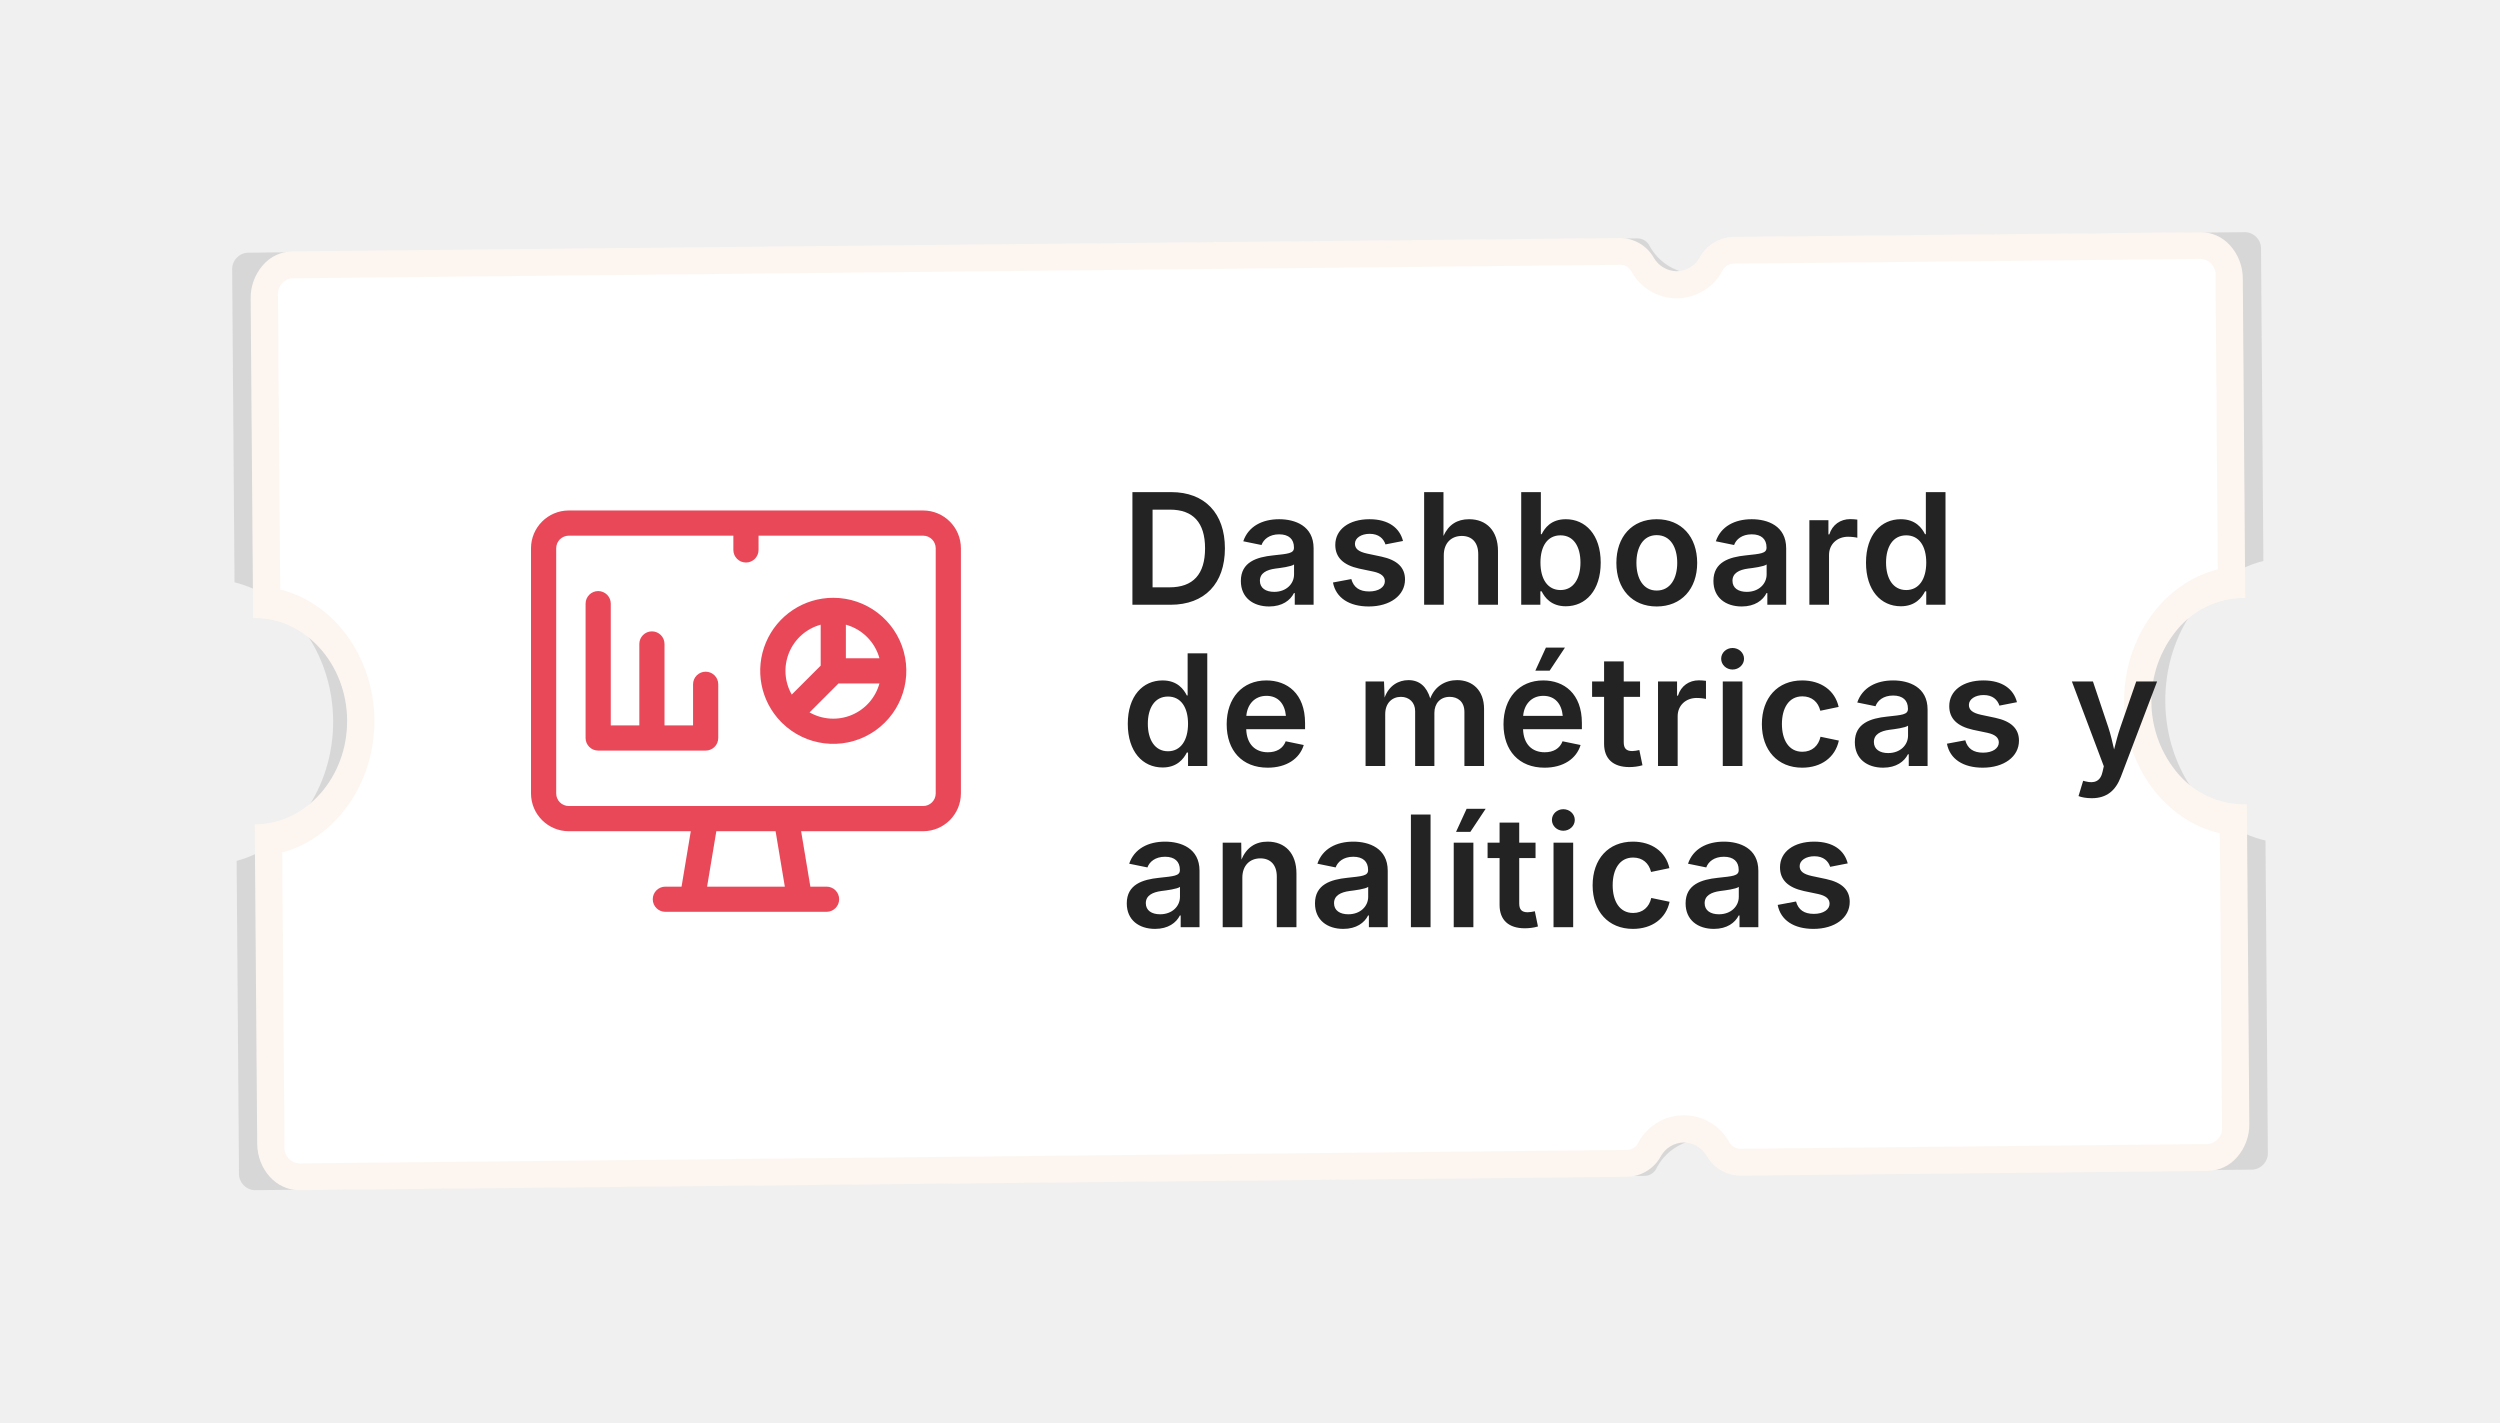
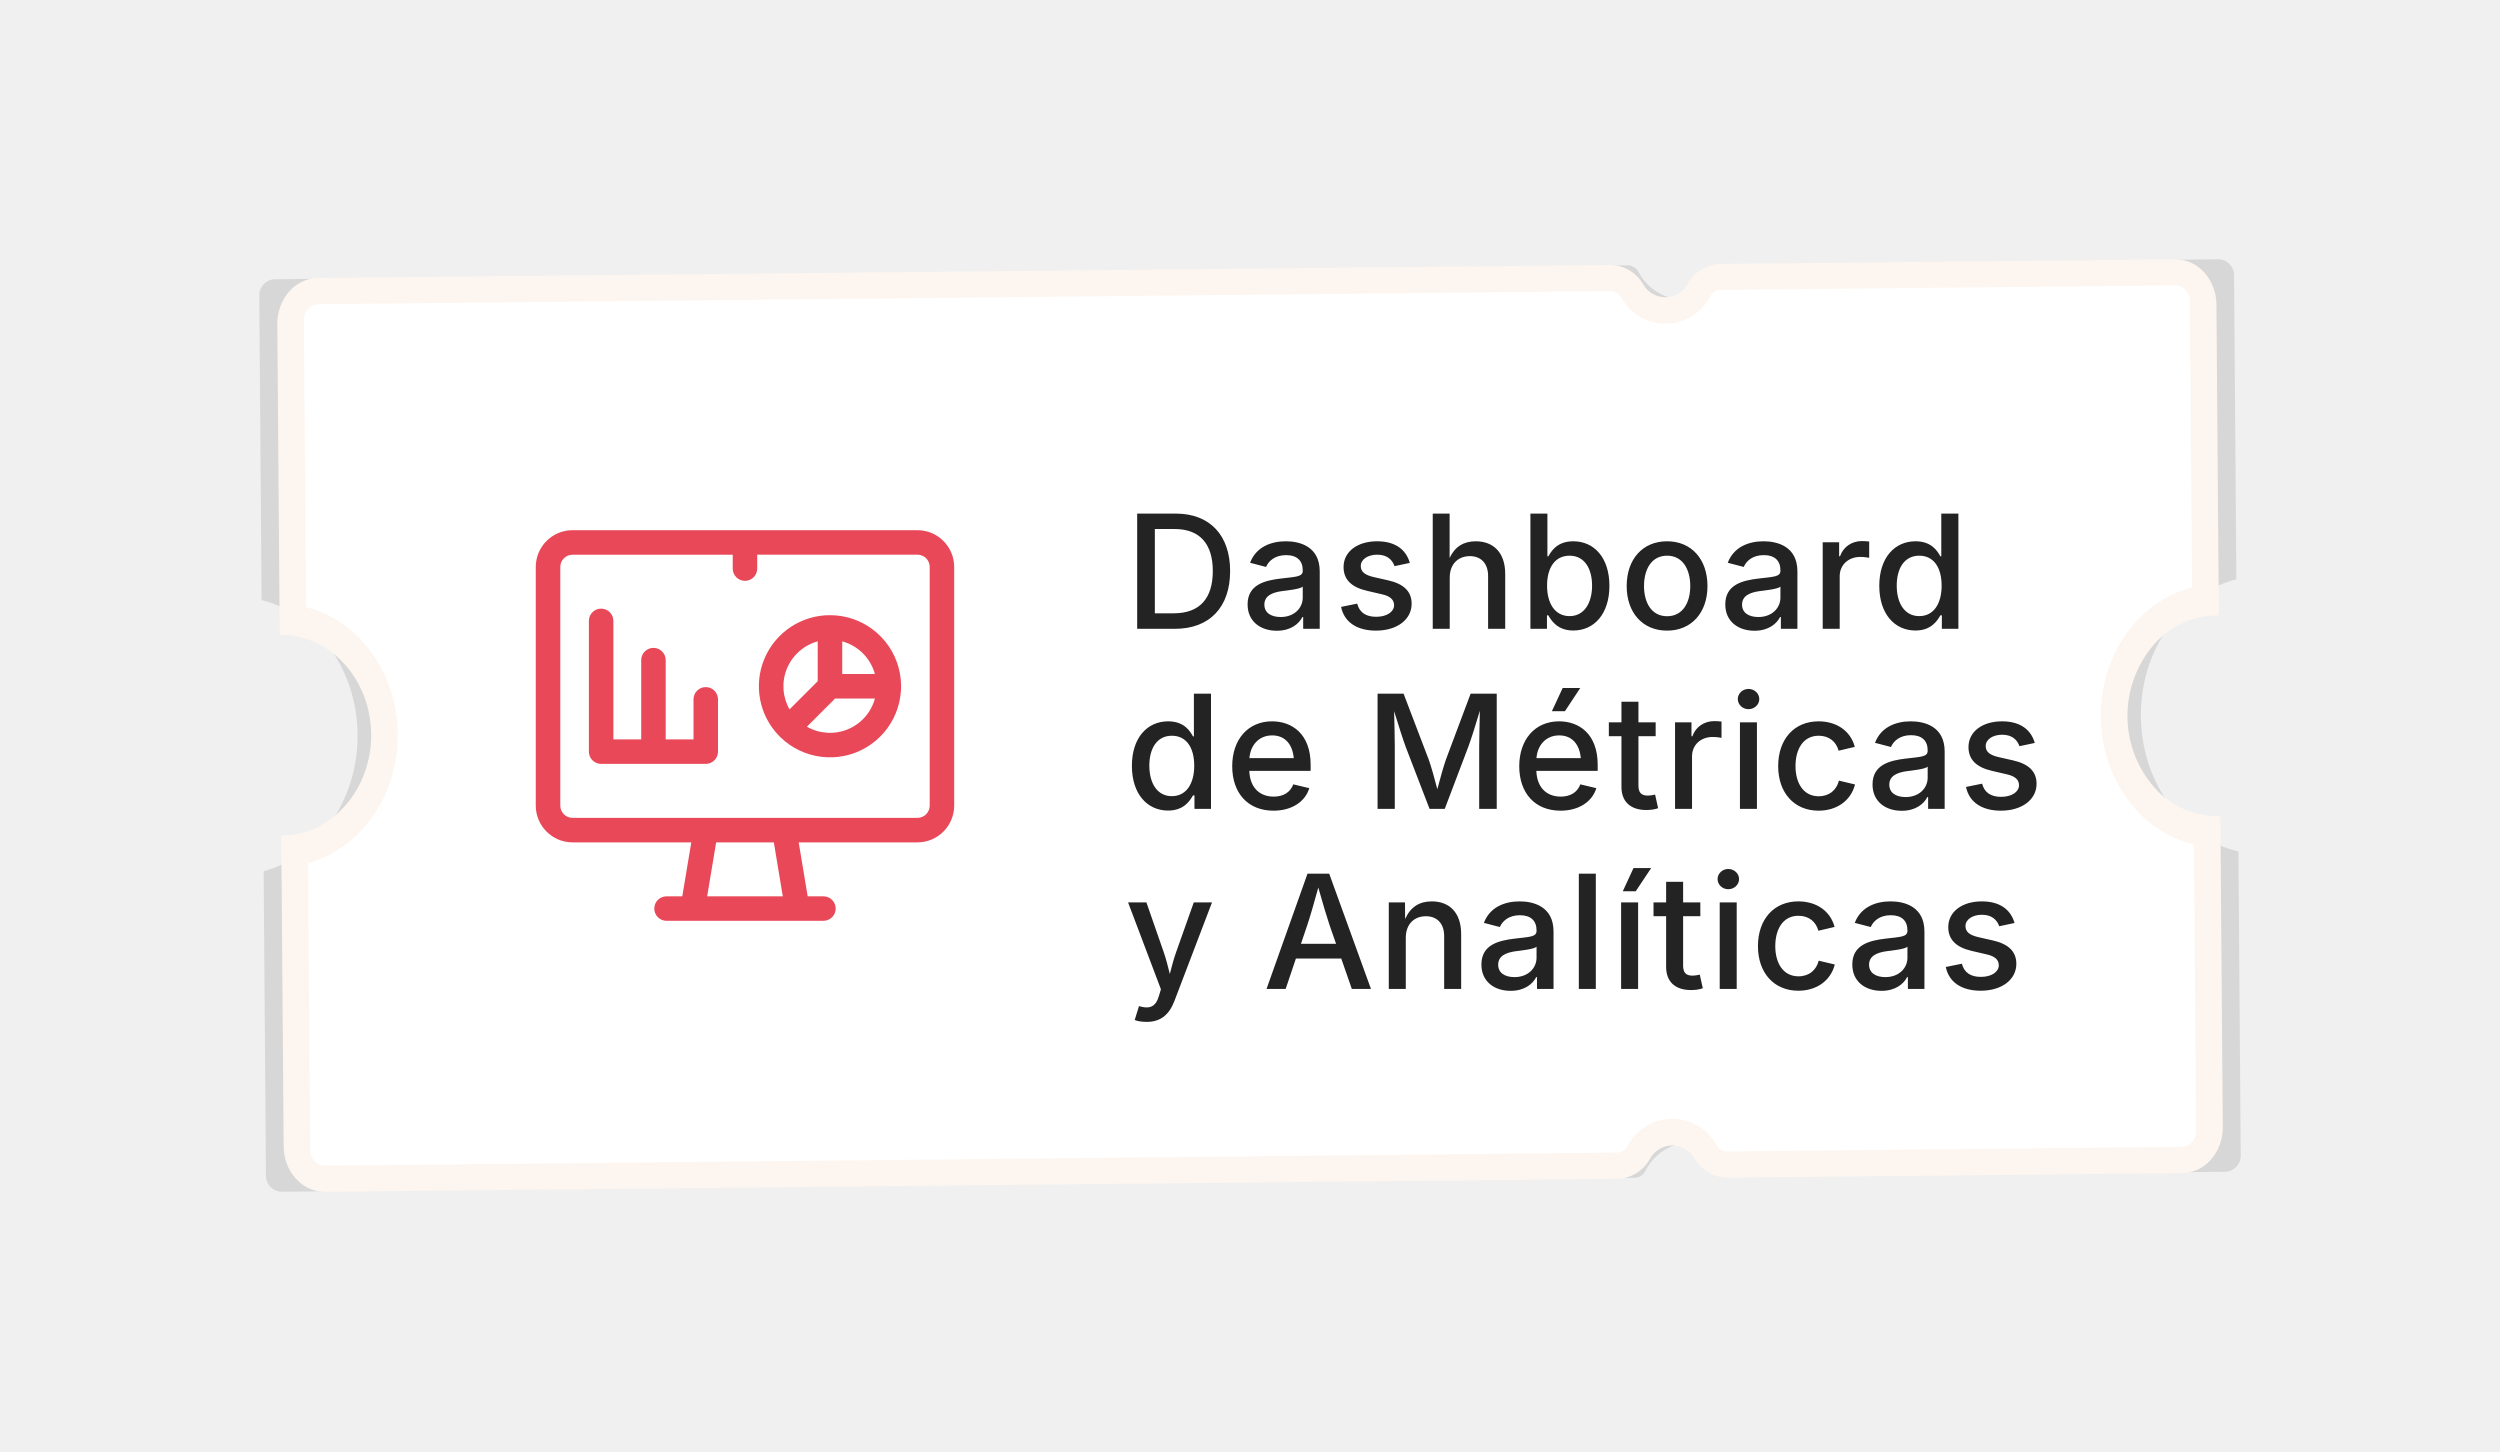
- <svg xmlns="http://www.w3.org/2000/svg" width="387.692" height="220.569" viewBox="0 0 387.692 220.569">
-   <g id="Grupo_1216" data-name="Grupo 1216" transform="translate(25.113 -72.277)">
-     <g id="Grupo_893" data-name="Grupo 893" transform="translate(10.887 102.882)">
-       <path id="Trazado_5094" data-name="Trazado 5094" d="M439.646,820.338a2.1,2.1,0,0,1-1.844-.946,8.359,8.359,0,0,0-14.973.173,2.082,2.082,0,0,1-1.819.965l-215.5,2.215a2.551,2.551,0,0,1-2.392-2.683l-.366-48.383c8.616-2.327,15.046-11.282,14.967-21.763s-6.644-19.291-15.294-21.438l-.366-48.383a2.568,2.568,0,0,1,2.351-2.732l215.5-2.215a2.075,2.075,0,0,1,1.844.946,8.359,8.359,0,0,0,14.974-.173,2.113,2.113,0,0,1,1.819-.965l75.753-.779a2.551,2.551,0,0,1,2.393,2.683l.366,48.308c-8.757,2.212-15.292,11.19-15.211,21.827s6.75,19.491,15.539,21.524l.366,48.309a2.568,2.568,0,0,1-2.351,2.732Z" transform="translate(-202.059 -668.781)" fill="#9f9f9f" opacity="0.3" />
-       <g id="Grupo_892" data-name="Grupo 892" transform="translate(2.874 5.393)">
+ <svg xmlns="http://www.w3.org/2000/svg" width="347.132" height="201.481" viewBox="0 0 347.132 201.481">
+   <g id="Grupo_1216" data-name="Grupo 1216" transform="translate(36 36)">
+     <g id="Grupo_893" data-name="Grupo 893" transform="translate(0 -0.001)">
+       <path id="Trazado_5094" data-name="Trazado 5094" d="M409.121,801.559a1.833,1.833,0,0,1-1.607-.825,7.285,7.285,0,0,0-13.05.15,1.815,1.815,0,0,1-1.585.841l-187.811,1.931a2.223,2.223,0,0,1-2.085-2.338l-.319-42.167c7.509-2.028,13.113-9.832,13.044-18.967s-5.79-16.812-13.329-18.684l-.319-42.167a2.238,2.238,0,0,1,2.049-2.381l187.811-1.93a1.808,1.808,0,0,1,1.607.825,7.285,7.285,0,0,0,13.05-.151,1.841,1.841,0,0,1,1.585-.841l66.02-.678a2.223,2.223,0,0,1,2.085,2.339l.319,42.1c-7.632,1.928-13.327,9.752-13.257,19.023s5.883,16.986,13.543,18.758l.319,42.1a2.238,2.238,0,0,1-2.049,2.381Z" transform="translate(-202.059 -674.175)" fill="#9f9f9f" opacity="0.3" />
+       <g id="Grupo_892" data-name="Grupo 892" transform="translate(2.504)">
        <g id="Grupo_891" data-name="Grupo 891" transform="translate(0)">
-           <path id="Trazado_5092" data-name="Trazado 5092" d="M486.012,736.835c.07,9.087,6.7,16.389,14.81,16.307l.379,49.117c.029,3.776-2.687,6.872-6.06,6.906l-72.344.73a5.718,5.718,0,0,1-5-2.809,4.418,4.418,0,0,0-7.845.079A5.747,5.747,0,0,1,405,810.074L199.2,812.15c-3.372.034-6.136-3.006-6.165-6.783l-.379-49.129c8.009-.212,14.392-7.593,14.323-16.588s-6.566-16.233-14.576-16.283l-.379-49.13c-.029-3.776,2.688-6.872,6.06-6.906l205.8-2.076a5.717,5.717,0,0,1,5,2.809,4.418,4.418,0,0,0,7.845-.079,5.748,5.748,0,0,1,4.954-2.909l72.344-.73c3.373-.034,6.136,3.007,6.165,6.783l.379,49.117C492.454,720.327,485.942,727.762,486.012,736.835Z" transform="translate(-191.639 -663.962)" fill="#fdf6f0" />
-           <path id="Trazado_5093" data-name="Trazado 5093" d="M198.527,811.917c-3.555,0-6.462-3.222-6.492-7.212l-.382-49.525.378-.01c7.758-.205,14.015-7.443,13.948-16.134s-6.435-15.788-14.2-15.837l-.378,0-.382-49.525a7.709,7.709,0,0,1,1.867-5.167,6.139,6.139,0,0,1,4.573-2.176l205.8-2.074a6.062,6.062,0,0,1,5.319,3,4.168,4.168,0,0,0,3.581,2.153h.04a4.187,4.187,0,0,0,3.586-2.224,6.093,6.093,0,0,1,5.273-3.107l72.344-.729a6.125,6.125,0,0,1,4.605,2.084,7.673,7.673,0,0,1,1.946,5.129l.383,49.518-.383,0a13.524,13.524,0,0,0-10.08,4.792,17.374,17.374,0,0,0,.174,22.616,13.512,13.512,0,0,0,10.153,4.589l.383,0,.382,49.518a7.706,7.706,0,0,1-1.867,5.167,6.137,6.137,0,0,1-4.573,2.176l-72.344.729a6.045,6.045,0,0,1-5.319-3,4.17,4.17,0,0,0-3.581-2.153h-.04a4.187,4.187,0,0,0-3.586,2.224,6.093,6.093,0,0,1-5.273,3.107l-205.8,2.074Zm-6.1-55.887L192.8,804.7c.027,3.53,2.617,6.375,5.778,6.344l205.8-2.074a5.345,5.345,0,0,0,4.637-2.708,4.934,4.934,0,0,1,4.222-2.622,4.858,4.858,0,0,1,4.263,2.539,5.28,5.28,0,0,0,4.677,2.613l72.344-.729a5.42,5.42,0,0,0,4.038-1.92A6.772,6.772,0,0,0,500.2,801.6l-.376-48.648a14.2,14.2,0,0,1-10.308-4.833,17.811,17.811,0,0,1-4.506-11.895h0a17.866,17.866,0,0,1,4.321-11.972,14.277,14.277,0,0,1,10.232-5.039l-.376-48.648a6.739,6.739,0,0,0-1.711-4.505,5.358,5.358,0,0,0-4.067-1.839l-72.344.729a5.346,5.346,0,0,0-4.637,2.708,4.777,4.777,0,0,1-8.484.084,5.316,5.316,0,0,0-4.62-2.613h-.057l-205.8,2.074a5.419,5.419,0,0,0-4.038,1.92,6.772,6.772,0,0,0-1.642,4.539l.376,48.667c8.005.275,14.51,7.678,14.58,16.7S200.425,755.593,192.426,756.03Z" transform="translate(-191.022 -663.345)" fill="#fdf6f0" />
+           <path id="Trazado_5092" data-name="Trazado 5092" d="M448.241,727.522c.061,7.919,5.835,14.283,12.907,14.212l.33,42.806c.025,3.291-2.342,5.989-5.281,6.019l-63.049.636a4.983,4.983,0,0,1-4.356-2.448,3.85,3.85,0,0,0-6.837.069,5.009,5.009,0,0,1-4.318,2.535L198.277,793.16c-2.939.029-5.348-2.62-5.373-5.912l-.33-42.817c6.98-.184,12.543-6.618,12.483-14.456s-5.722-14.148-12.7-14.191l-.33-42.818c-.025-3.291,2.342-5.989,5.281-6.019l179.359-1.809a4.982,4.982,0,0,1,4.356,2.448,3.85,3.85,0,0,0,6.837-.069,5.009,5.009,0,0,1,4.318-2.535l63.05-.636c2.939-.029,5.348,2.621,5.373,5.911l.33,42.806C453.855,713.135,448.18,719.615,448.241,727.522Z" transform="translate(-191.688 -664.011)" fill="#fdf6f0" />
+           <path id="Trazado_5093" data-name="Trazado 5093" d="M197.563,792.828c-3.1,0-5.632-2.808-5.658-6.286l-.333-43.162.329-.008c6.762-.179,12.215-6.486,12.156-14.061s-5.608-13.76-12.371-13.8l-.329,0-.333-43.163a6.719,6.719,0,0,1,1.627-4.5,5.351,5.351,0,0,1,3.985-1.9l179.359-1.807a5.283,5.283,0,0,1,4.636,2.613,3.633,3.633,0,0,0,3.121,1.877h.035a3.649,3.649,0,0,0,3.125-1.938,5.31,5.31,0,0,1,4.6-2.707l63.05-.635a5.338,5.338,0,0,1,4.014,1.816,6.688,6.688,0,0,1,1.7,4.47l.333,43.156-.334,0a11.787,11.787,0,0,0-8.785,4.176,15.142,15.142,0,0,0,.152,19.711,11.777,11.777,0,0,0,8.848,4l.334,0,.333,43.156a6.716,6.716,0,0,1-1.627,4.5,5.348,5.348,0,0,1-3.985,1.9l-63.049.636a5.269,5.269,0,0,1-4.635-2.613,3.634,3.634,0,0,0-3.121-1.876h-.035a3.649,3.649,0,0,0-3.125,1.938,5.31,5.31,0,0,1-4.6,2.708l-179.359,1.807Zm-5.317-48.707.327,42.414c.024,3.077,2.28,5.556,5.036,5.529l179.359-1.807a4.659,4.659,0,0,0,4.041-2.36,4.3,4.3,0,0,1,3.68-2.285,4.234,4.234,0,0,1,3.715,2.212,4.6,4.6,0,0,0,4.076,2.277l63.05-.635a4.724,4.724,0,0,0,3.519-1.674,5.9,5.9,0,0,0,1.43-3.956l-.327-42.4a12.373,12.373,0,0,1-8.984-4.212,15.523,15.523,0,0,1-3.927-10.366h0a15.57,15.57,0,0,1,3.766-10.434,12.442,12.442,0,0,1,8.917-4.391l-.328-42.4a5.874,5.874,0,0,0-1.491-3.926,4.669,4.669,0,0,0-3.545-1.6l-63.049.635a4.659,4.659,0,0,0-4.041,2.36,4.164,4.164,0,0,1-7.394.073,4.633,4.633,0,0,0-4.026-2.277H376l-179.359,1.807a4.723,4.723,0,0,0-3.519,1.674,5.9,5.9,0,0,0-1.431,3.956l.327,42.415c6.977.24,12.646,6.692,12.707,14.552S199.217,743.741,192.245,744.122Z" transform="translate(-191.022 -663.345)" fill="#fdf6f0" />
        </g>
-         <path id="Trazado_5094-2" data-name="Trazado 5094" d="M428.954,812.171a2.016,2.016,0,0,1-1.761-.893,8.024,8.024,0,0,0-14.3.163,1.994,1.994,0,0,1-1.737.911l-205.8,2.092a2.42,2.42,0,0,1-2.285-2.533l-.35-45.68c8.228-2.2,14.369-10.651,14.293-20.547s-6.345-18.213-14.606-20.24l-.35-45.68a2.435,2.435,0,0,1,2.246-2.58l205.8-2.091a1.989,1.989,0,0,1,1.761.893,8.024,8.024,0,0,0,14.3-.163,2.024,2.024,0,0,1,1.737-.911l72.344-.735a2.419,2.419,0,0,1,2.285,2.533l.349,45.609c-8.363,2.089-14.6,10.564-14.527,20.607s6.446,18.4,14.84,20.321l.349,45.61a2.434,2.434,0,0,1-2.246,2.579Z" transform="translate(-197.828 -670.024)" fill="#fff" />
+         <path id="Trazado_5094-2" data-name="Trazado 5094" d="M399.8,794.442a1.757,1.757,0,0,1-1.535-.779,6.993,6.993,0,0,0-12.462.142,1.738,1.738,0,0,1-1.514.794l-179.359,1.823a2.109,2.109,0,0,1-1.991-2.208l-.3-39.811c7.171-1.915,12.523-9.283,12.457-17.907s-5.53-15.873-12.729-17.64l-.3-39.811a2.122,2.122,0,0,1,1.957-2.248l179.359-1.823a1.733,1.733,0,0,1,1.535.779,6.993,6.993,0,0,0,12.463-.142,1.764,1.764,0,0,1,1.514-.794l63.049-.641a2.109,2.109,0,0,1,1.991,2.208l.3,39.75c-7.289,1.82-12.728,9.207-12.66,17.96S457.19,750.13,464.5,751.8l.3,39.75a2.121,2.121,0,0,1-1.957,2.248Z" transform="translate(-198.372 -670.557)" fill="#fff" />
      </g>
    </g>
-     <text id="Dashboard_de_métricas_y_analíticas" data-name="Dashboard de métricas y analíticas" transform="translate(148.733 143.061)" fill="#232323" font-size="24" font-family="SFProDisplay-Semibold, SF Pro Display" font-weight="600" letter-spacing="0.015em">
-       <tspan x="0" y="23">Dashboard</tspan>
-       <tspan x="0" y="48">de métricas y</tspan>
-       <tspan x="0" y="73">analíticas</tspan>
+     <text id="Dashboard_de_Métricas_y_Analíticas" data-name="Dashboard de Métricas y Analíticas" transform="translate(120.135 30.315)" fill="#232323" font-size="22" font-family="SFProDisplay-Medium, SF Pro Display" font-weight="500" letter-spacing="0.015em">
+       <tspan x="0" y="21">Dashboard</tspan>
+       <tspan x="0" y="46">de Métricas </tspan>
+       <tspan x="0" y="71">y Analíticas</tspan>
    </text>
-     <g id="Grupo_1258" data-name="Grupo 1258" transform="translate(57.234 134.44)">
-       <path id="Trazado_5411" data-name="Trazado 5411" d="M60.808,17H5.859A5.866,5.866,0,0,0,0,22.859V60.88A5.866,5.866,0,0,0,5.859,66.74H24.778l-1.432,8.594H20.833a1.953,1.953,0,1,0,0,3.906h25a1.953,1.953,0,0,0,0-3.906H43.321L41.889,66.74H60.808a5.866,5.866,0,0,0,5.859-5.859V22.859A5.866,5.866,0,0,0,60.808,17ZM39.361,75.334H27.306l1.432-8.594h9.191Zm23.4-14.453a1.955,1.955,0,0,1-1.953,1.953H5.859A1.955,1.955,0,0,1,3.906,60.88V22.859a1.955,1.955,0,0,1,1.953-1.953H31.38V23.12a1.953,1.953,0,1,0,3.906,0V20.906H60.808a1.955,1.955,0,0,1,1.953,1.953Z" fill="#e94859" />
-       <path id="Trazado_5412" data-name="Trazado 5412" d="M83.62,125.5a1.953,1.953,0,0,0-1.953,1.953v6.38H77.24V121.2a1.953,1.953,0,1,0-3.906,0v12.63H68.906v-18.88a1.953,1.953,0,1,0-3.906,0v20.833a1.953,1.953,0,0,0,1.953,1.953H83.62a1.953,1.953,0,0,0,1.953-1.953v-8.333A1.953,1.953,0,0,0,83.62,125.5Z" transform="translate(-56.536 -83.5)" fill="#e94859" />
-       <path id="Trazado_5413" data-name="Trazado 5413" d="M284.328,121a11.322,11.322,0,0,0-8.1,19.242,1.28,1.28,0,0,0,.184.184A11.326,11.326,0,1,0,284.328,121Zm7.159,9.375h-5.206v-5.206A7.448,7.448,0,0,1,291.487,130.375Zm-9.112-5.206v6.35l-4.488,4.488A7.425,7.425,0,0,1,282.375,125.169Zm-1.726,13.6,4.488-4.488h6.35A7.425,7.425,0,0,1,280.649,138.77Z" transform="translate(-237.453 -90.458)" fill="#e94859" />
+     <g id="Grupo_1258" data-name="Grupo 1258" transform="translate(38.392 37.617)">
+       <path id="Trazado_5411" data-name="Trazado 5411" d="M53,17H5.107A5.112,5.112,0,0,0,0,22.107V55.243a5.112,5.112,0,0,0,5.107,5.107H21.594l-1.248,7.49H18.157a1.7,1.7,0,1,0,0,3.4H39.945a1.7,1.7,0,1,0,0-3.4H37.756l-1.248-7.49H53A5.112,5.112,0,0,0,58.1,55.243V22.107A5.112,5.112,0,0,0,53,17ZM34.3,67.839H23.8l1.248-7.49h8.01ZM54.7,55.243a1.7,1.7,0,0,1-1.7,1.7H5.107a1.7,1.7,0,0,1-1.7-1.7V22.107a1.7,1.7,0,0,1,1.7-1.7H27.349v1.929a1.7,1.7,0,1,0,3.4,0V20.4H53a1.7,1.7,0,0,1,1.7,1.7Z" transform="translate(0 -17)" fill="#e94859" />
+       <path id="Trazado_5412" data-name="Trazado 5412" d="M81.228,123.894a1.7,1.7,0,0,0-1.7,1.7v5.561H75.667V120.149a1.7,1.7,0,0,0-3.4,0v11.008H68.4V114.7a1.7,1.7,0,1,0-3.4,0v18.157a1.7,1.7,0,0,0,1.7,1.7H81.228a1.7,1.7,0,0,0,1.7-1.7V125.6A1.7,1.7,0,0,0,81.228,123.894Z" transform="translate(-57.624 -102.106)" fill="#e94859" />
+       <path id="Trazado_5413" data-name="Trazado 5413" d="M282.873,121a9.867,9.867,0,0,0-7.057,16.77,1.115,1.115,0,0,0,.16.16,9.871,9.871,0,1,0,6.9-16.93Zm6.239,8.171h-4.537v-4.537A6.491,6.491,0,0,1,289.112,129.171Zm-7.942-4.537v5.534l-3.912,3.912A6.471,6.471,0,0,1,281.171,124.633Zm-1.5,11.853,3.912-3.912h5.534A6.471,6.471,0,0,1,279.666,136.487Z" transform="translate(-242.02 -109.198)" fill="#e94859" />
    </g>
  </g>
</svg>
